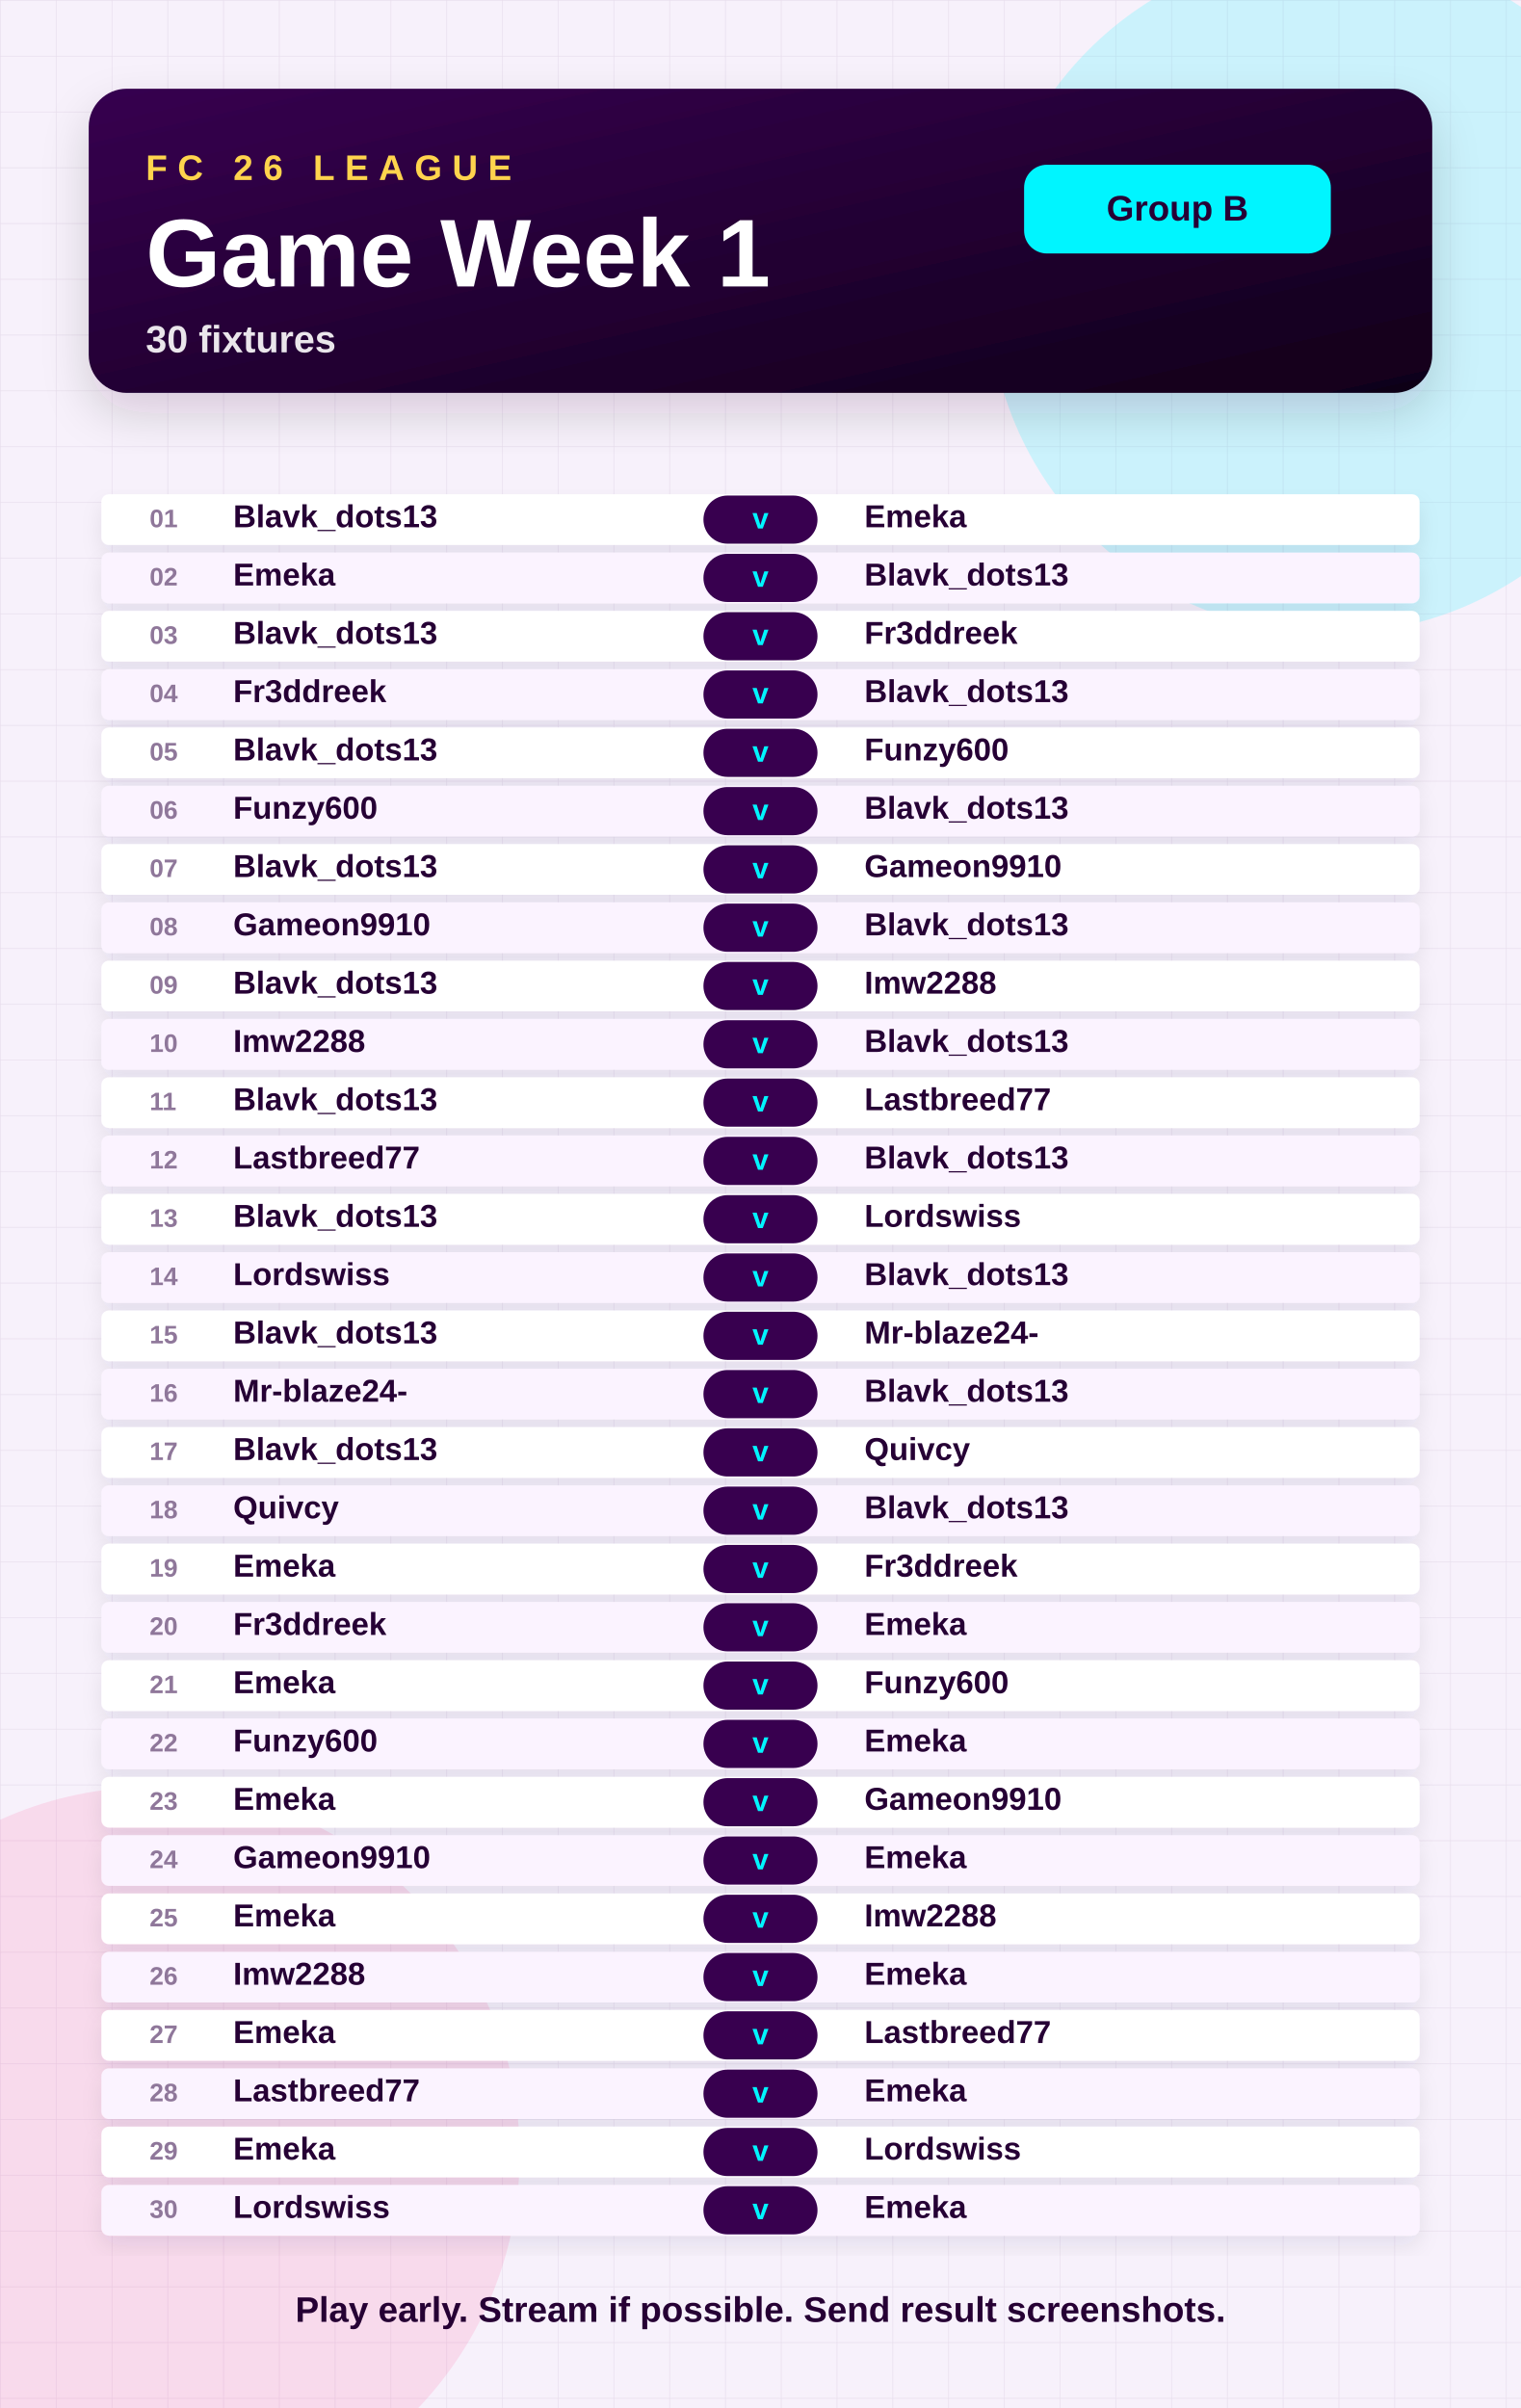
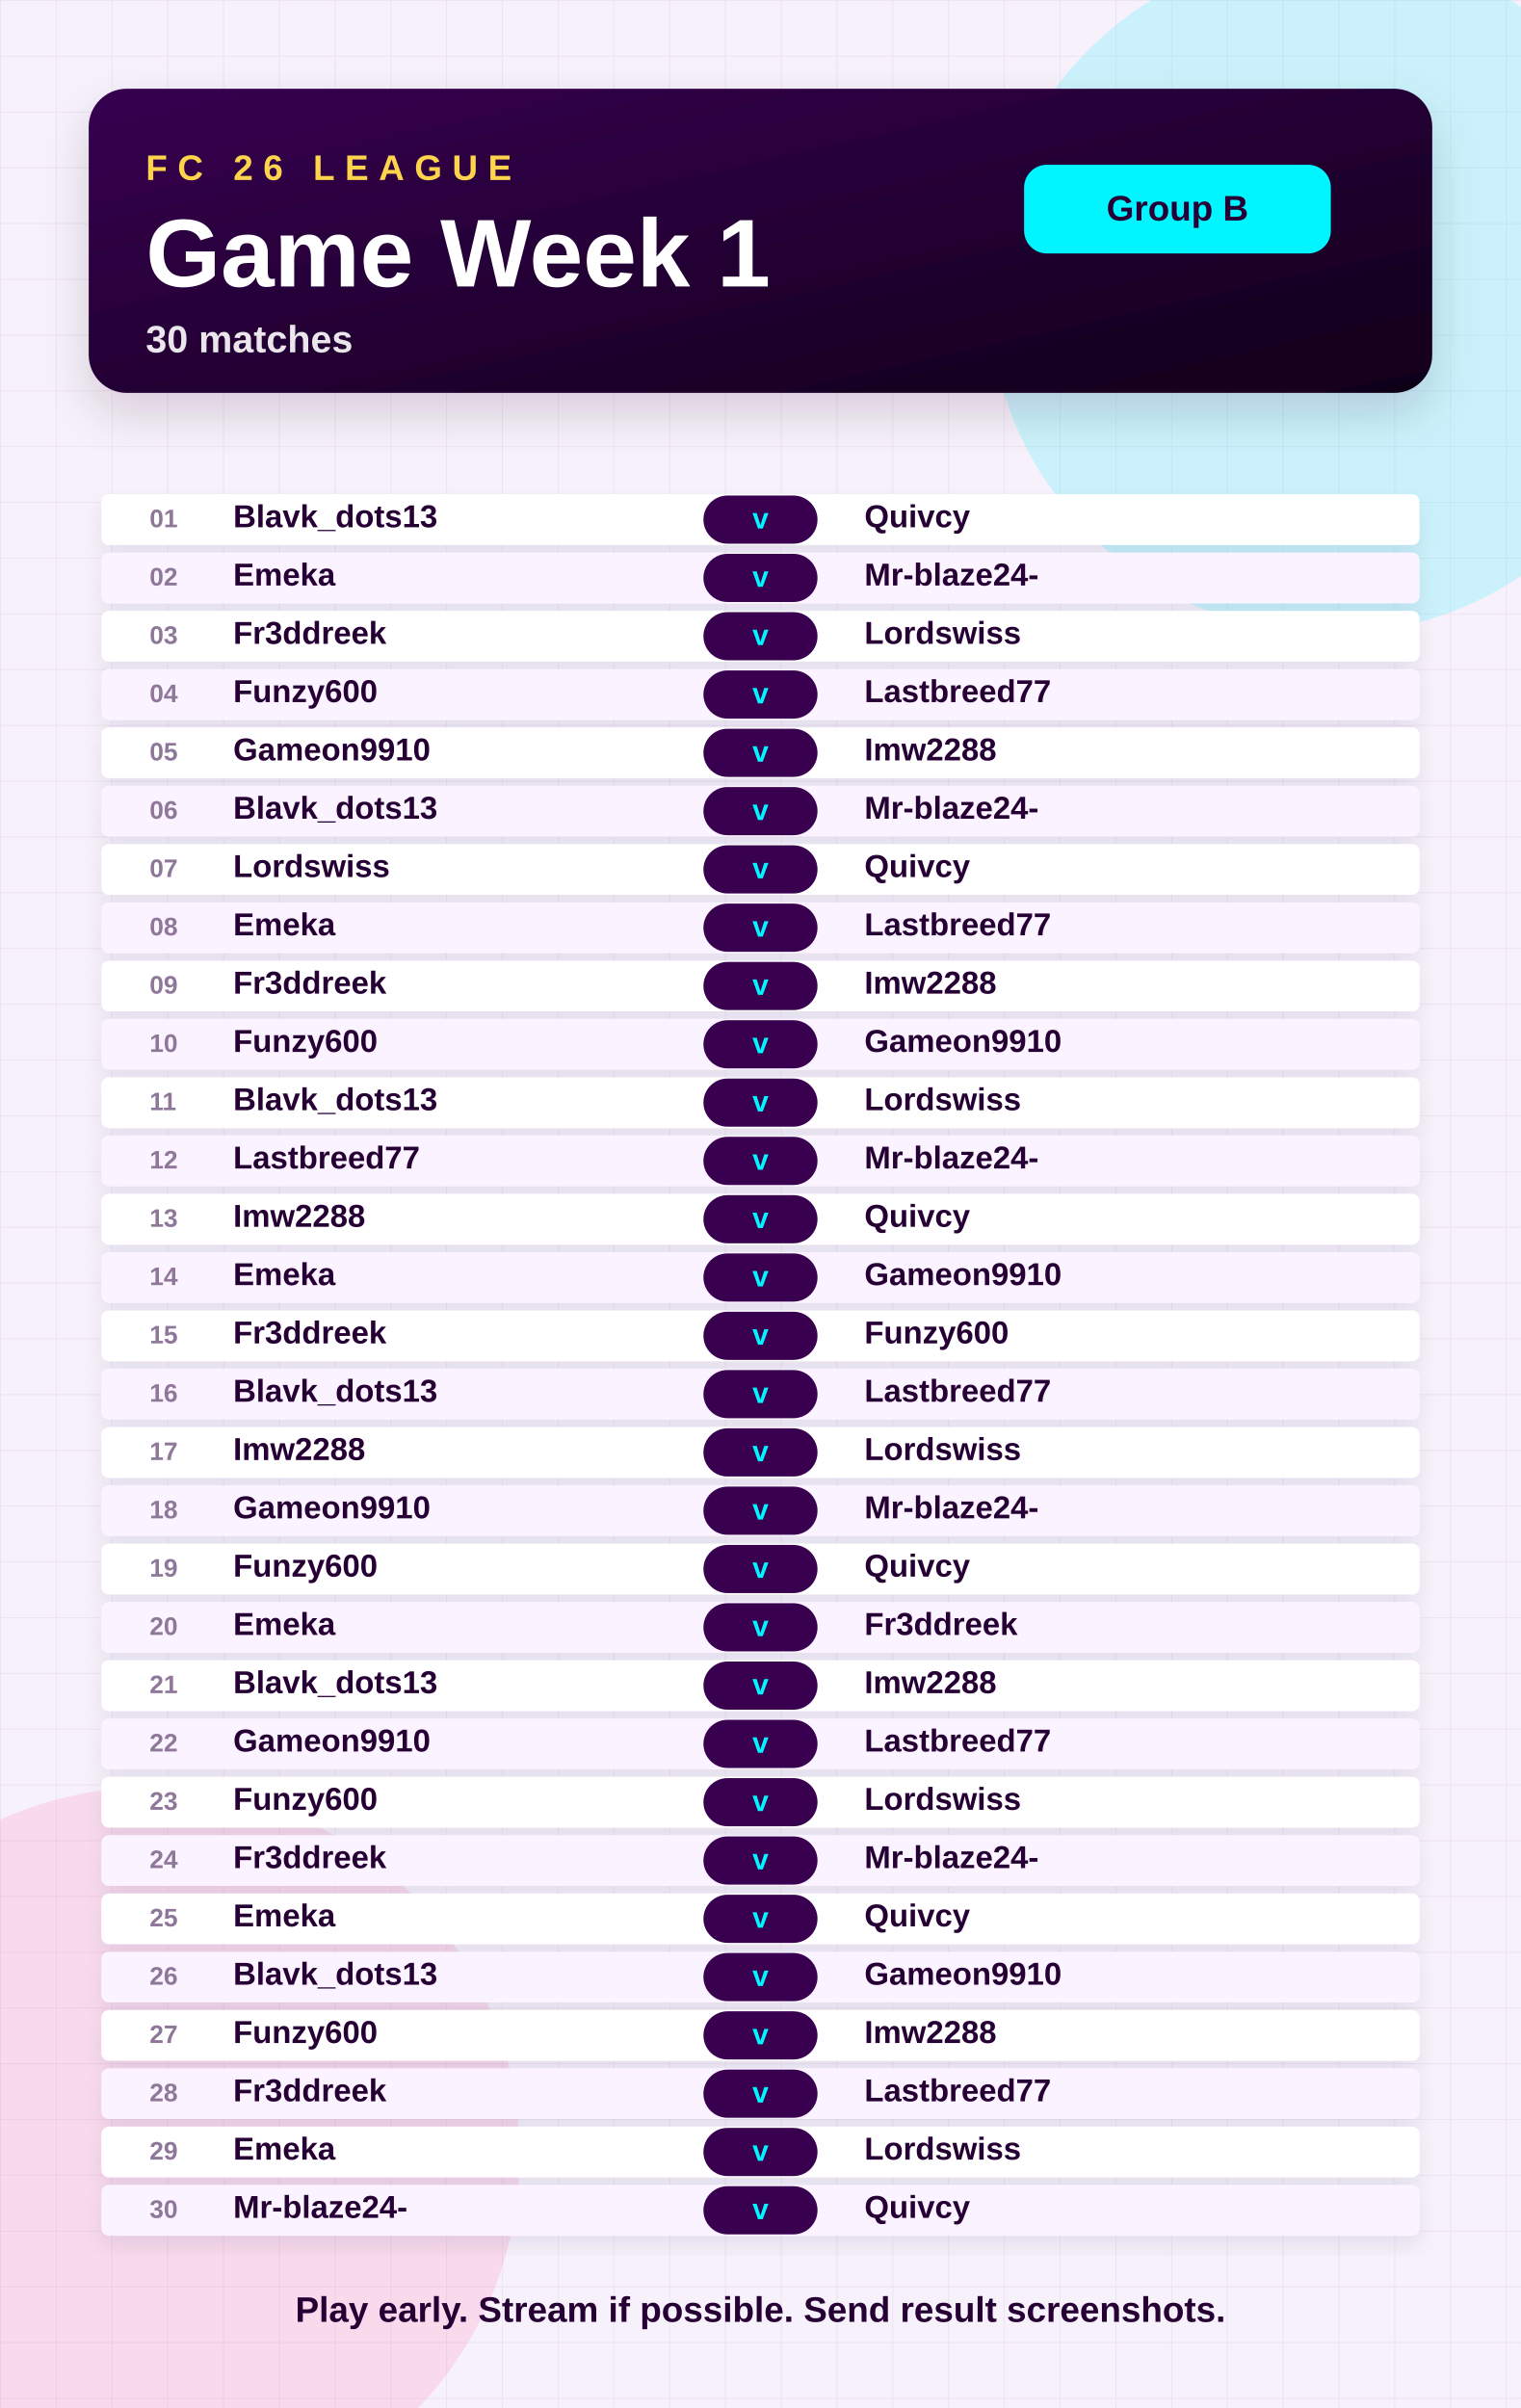
<svg xmlns="http://www.w3.org/2000/svg" width="1200" height="1900" viewBox="0 0 1200 1900" role="img" aria-labelledby="title desc">
  <defs>
    <pattern id="grid" width="44" height="44" patternUnits="userSpaceOnUse">
      <path d="M 44 0 L 0 0 0 44" fill="none" stroke="#370050" stroke-opacity="0.08" stroke-width="1" />
    </pattern>
    <linearGradient id="hero" x1="0" y1="0" x2="1" y2="1">
      <stop offset="0%" stop-color="#370050" />
      <stop offset="100%" stop-color="#100018" />
    </linearGradient>
    <filter id="shadow" x="-20%" y="-20%" width="140%" height="140%">
      <feDropShadow dx="0" dy="16" stdDeviation="18" flood-color="#260034" flood-opacity="0.16" />
    </filter>
    <filter id="rowShadow" x="-5%" y="-30%" width="110%" height="170%">
      <feDropShadow dx="0" dy="8" stdDeviation="8" flood-color="#260034" flood-opacity="0.08" />
    </filter>
    <style>
      .eyebrow { font: 900 28px Arial, Helvetica, sans-serif; letter-spacing: 8px; fill: #ffd44d; }
      .title { font: 900 76px Arial, Helvetica, sans-serif; fill: #ffffff; }
      .subtitle { font: 900 30px Arial, Helvetica, sans-serif; fill: #ffffff; opacity: 0.9; }
      .badge { font: 900 28px Arial, Helvetica, sans-serif; fill: #260034; }
      .rowNumber { font: 900 20px Arial, Helvetica, sans-serif; fill: #8f779a; }
      .team { font: 900 25px Arial, Helvetica, sans-serif; fill: #260034; }
      .home { text-anchor: start; }
      .vPill { font: 900 23px Arial, Helvetica, sans-serif; fill: #04f5ff; }
      .footer { font: 900 28px Arial, Helvetica, sans-serif; fill: #260034; }
    </style>
  </defs>
  <rect width="1200" height="1900" fill="#f7f1fb" />
  <rect width="1200" height="1900" fill="url(#grid)" />
  <circle cx="1050" cy="230" r="270" fill="#04f5ff" opacity="0.18" />
  <circle cx="120" cy="1700" r="290" fill="#ff2882" opacity="0.12" />
  <g filter="url(#shadow)">
    <rect x="70" y="70" width="1060" height="240" rx="30" fill="url(#hero)" />
    <text x="115" y="142" class="eyebrow">FC 26 LEAGUE</text>
    <text x="115" y="226" class="title">Game Week 1</text>
    <rect x="808" y="130" width="242" height="70" rx="18" fill="#04f5ff" />
    <text x="929" y="174" text-anchor="middle" class="badge">Group B</text>
-     <text x="115" y="278" class="subtitle">30 fixtures</text>
+     <text x="115" y="278" class="subtitle">30 matches</text>
  </g>
  <g>
    <g filter="url(#rowShadow)">
      <rect x="80" y="390" width="1040" height="40" rx="6" fill="#ffffff" />
      <text x="118" y="416" class="rowNumber">01</text>
      <text x="184" y="416" class="team home">Blavk_dots13</text>
      <rect x="555" y="391" width="90" height="38" rx="19" fill="#370050" />
      <text x="600" y="417" text-anchor="middle" class="vPill">v</text>
-       <text x="682" y="416" class="team">Emeka</text>
+       <text x="682" y="416" class="team">Quivcy</text>
    </g>
    <g filter="url(#rowShadow)">
      <rect x="80" y="436" width="1040" height="40" rx="6" fill="#fbf3ff" />
      <text x="118" y="462" class="rowNumber">02</text>
      <text x="184" y="462" class="team home">Emeka</text>
      <rect x="555" y="437" width="90" height="38" rx="19" fill="#370050" />
      <text x="600" y="463" text-anchor="middle" class="vPill">v</text>
-       <text x="682" y="462" class="team">Blavk_dots13</text>
+       <text x="682" y="462" class="team">Mr-blaze24-</text>
    </g>
    <g filter="url(#rowShadow)">
      <rect x="80" y="482" width="1040" height="40" rx="6" fill="#ffffff" />
      <text x="118" y="508" class="rowNumber">03</text>
-       <text x="184" y="508" class="team home">Blavk_dots13</text>
+       <text x="184" y="508" class="team home">Fr3ddreek</text>
      <rect x="555" y="483" width="90" height="38" rx="19" fill="#370050" />
      <text x="600" y="509" text-anchor="middle" class="vPill">v</text>
-       <text x="682" y="508" class="team">Fr3ddreek</text>
+       <text x="682" y="508" class="team">Lordswiss</text>
    </g>
    <g filter="url(#rowShadow)">
      <rect x="80" y="528" width="1040" height="40" rx="6" fill="#fbf3ff" />
      <text x="118" y="554" class="rowNumber">04</text>
-       <text x="184" y="554" class="team home">Fr3ddreek</text>
+       <text x="184" y="554" class="team home">Funzy600</text>
      <rect x="555" y="529" width="90" height="38" rx="19" fill="#370050" />
      <text x="600" y="555" text-anchor="middle" class="vPill">v</text>
-       <text x="682" y="554" class="team">Blavk_dots13</text>
+       <text x="682" y="554" class="team">Lastbreed77</text>
    </g>
    <g filter="url(#rowShadow)">
      <rect x="80" y="574" width="1040" height="40" rx="6" fill="#ffffff" />
      <text x="118" y="600" class="rowNumber">05</text>
-       <text x="184" y="600" class="team home">Blavk_dots13</text>
+       <text x="184" y="600" class="team home">Gameon9910</text>
      <rect x="555" y="575" width="90" height="38" rx="19" fill="#370050" />
      <text x="600" y="601" text-anchor="middle" class="vPill">v</text>
-       <text x="682" y="600" class="team">Funzy600</text>
+       <text x="682" y="600" class="team">Imw2288</text>
    </g>
    <g filter="url(#rowShadow)">
      <rect x="80" y="620" width="1040" height="40" rx="6" fill="#fbf3ff" />
      <text x="118" y="646" class="rowNumber">06</text>
-       <text x="184" y="646" class="team home">Funzy600</text>
+       <text x="184" y="646" class="team home">Blavk_dots13</text>
      <rect x="555" y="621" width="90" height="38" rx="19" fill="#370050" />
      <text x="600" y="647" text-anchor="middle" class="vPill">v</text>
-       <text x="682" y="646" class="team">Blavk_dots13</text>
+       <text x="682" y="646" class="team">Mr-blaze24-</text>
    </g>
    <g filter="url(#rowShadow)">
      <rect x="80" y="666" width="1040" height="40" rx="6" fill="#ffffff" />
      <text x="118" y="692" class="rowNumber">07</text>
-       <text x="184" y="692" class="team home">Blavk_dots13</text>
+       <text x="184" y="692" class="team home">Lordswiss</text>
      <rect x="555" y="667" width="90" height="38" rx="19" fill="#370050" />
      <text x="600" y="693" text-anchor="middle" class="vPill">v</text>
-       <text x="682" y="692" class="team">Gameon9910</text>
+       <text x="682" y="692" class="team">Quivcy</text>
    </g>
    <g filter="url(#rowShadow)">
      <rect x="80" y="712" width="1040" height="40" rx="6" fill="#fbf3ff" />
      <text x="118" y="738" class="rowNumber">08</text>
-       <text x="184" y="738" class="team home">Gameon9910</text>
+       <text x="184" y="738" class="team home">Emeka</text>
      <rect x="555" y="713" width="90" height="38" rx="19" fill="#370050" />
      <text x="600" y="739" text-anchor="middle" class="vPill">v</text>
-       <text x="682" y="738" class="team">Blavk_dots13</text>
+       <text x="682" y="738" class="team">Lastbreed77</text>
    </g>
    <g filter="url(#rowShadow)">
      <rect x="80" y="758" width="1040" height="40" rx="6" fill="#ffffff" />
      <text x="118" y="784" class="rowNumber">09</text>
-       <text x="184" y="784" class="team home">Blavk_dots13</text>
+       <text x="184" y="784" class="team home">Fr3ddreek</text>
      <rect x="555" y="759" width="90" height="38" rx="19" fill="#370050" />
      <text x="600" y="785" text-anchor="middle" class="vPill">v</text>
      <text x="682" y="784" class="team">Imw2288</text>
    </g>
    <g filter="url(#rowShadow)">
      <rect x="80" y="804" width="1040" height="40" rx="6" fill="#fbf3ff" />
      <text x="118" y="830" class="rowNumber">10</text>
-       <text x="184" y="830" class="team home">Imw2288</text>
+       <text x="184" y="830" class="team home">Funzy600</text>
      <rect x="555" y="805" width="90" height="38" rx="19" fill="#370050" />
      <text x="600" y="831" text-anchor="middle" class="vPill">v</text>
-       <text x="682" y="830" class="team">Blavk_dots13</text>
+       <text x="682" y="830" class="team">Gameon9910</text>
    </g>
    <g filter="url(#rowShadow)">
      <rect x="80" y="850" width="1040" height="40" rx="6" fill="#ffffff" />
      <text x="118" y="876" class="rowNumber">11</text>
      <text x="184" y="876" class="team home">Blavk_dots13</text>
      <rect x="555" y="851" width="90" height="38" rx="19" fill="#370050" />
      <text x="600" y="877" text-anchor="middle" class="vPill">v</text>
-       <text x="682" y="876" class="team">Lastbreed77</text>
+       <text x="682" y="876" class="team">Lordswiss</text>
    </g>
    <g filter="url(#rowShadow)">
      <rect x="80" y="896" width="1040" height="40" rx="6" fill="#fbf3ff" />
      <text x="118" y="922" class="rowNumber">12</text>
      <text x="184" y="922" class="team home">Lastbreed77</text>
      <rect x="555" y="897" width="90" height="38" rx="19" fill="#370050" />
      <text x="600" y="923" text-anchor="middle" class="vPill">v</text>
-       <text x="682" y="922" class="team">Blavk_dots13</text>
+       <text x="682" y="922" class="team">Mr-blaze24-</text>
    </g>
    <g filter="url(#rowShadow)">
      <rect x="80" y="942" width="1040" height="40" rx="6" fill="#ffffff" />
      <text x="118" y="968" class="rowNumber">13</text>
-       <text x="184" y="968" class="team home">Blavk_dots13</text>
+       <text x="184" y="968" class="team home">Imw2288</text>
      <rect x="555" y="943" width="90" height="38" rx="19" fill="#370050" />
      <text x="600" y="969" text-anchor="middle" class="vPill">v</text>
-       <text x="682" y="968" class="team">Lordswiss</text>
+       <text x="682" y="968" class="team">Quivcy</text>
    </g>
    <g filter="url(#rowShadow)">
      <rect x="80" y="988" width="1040" height="40" rx="6" fill="#fbf3ff" />
      <text x="118" y="1014" class="rowNumber">14</text>
-       <text x="184" y="1014" class="team home">Lordswiss</text>
+       <text x="184" y="1014" class="team home">Emeka</text>
      <rect x="555" y="989" width="90" height="38" rx="19" fill="#370050" />
      <text x="600" y="1015" text-anchor="middle" class="vPill">v</text>
-       <text x="682" y="1014" class="team">Blavk_dots13</text>
+       <text x="682" y="1014" class="team">Gameon9910</text>
    </g>
    <g filter="url(#rowShadow)">
      <rect x="80" y="1034" width="1040" height="40" rx="6" fill="#ffffff" />
      <text x="118" y="1060" class="rowNumber">15</text>
-       <text x="184" y="1060" class="team home">Blavk_dots13</text>
+       <text x="184" y="1060" class="team home">Fr3ddreek</text>
      <rect x="555" y="1035" width="90" height="38" rx="19" fill="#370050" />
      <text x="600" y="1061" text-anchor="middle" class="vPill">v</text>
-       <text x="682" y="1060" class="team">Mr-blaze24-</text>
+       <text x="682" y="1060" class="team">Funzy600</text>
    </g>
    <g filter="url(#rowShadow)">
      <rect x="80" y="1080" width="1040" height="40" rx="6" fill="#fbf3ff" />
      <text x="118" y="1106" class="rowNumber">16</text>
-       <text x="184" y="1106" class="team home">Mr-blaze24-</text>
+       <text x="184" y="1106" class="team home">Blavk_dots13</text>
      <rect x="555" y="1081" width="90" height="38" rx="19" fill="#370050" />
      <text x="600" y="1107" text-anchor="middle" class="vPill">v</text>
-       <text x="682" y="1106" class="team">Blavk_dots13</text>
+       <text x="682" y="1106" class="team">Lastbreed77</text>
    </g>
    <g filter="url(#rowShadow)">
      <rect x="80" y="1126" width="1040" height="40" rx="6" fill="#ffffff" />
      <text x="118" y="1152" class="rowNumber">17</text>
-       <text x="184" y="1152" class="team home">Blavk_dots13</text>
+       <text x="184" y="1152" class="team home">Imw2288</text>
      <rect x="555" y="1127" width="90" height="38" rx="19" fill="#370050" />
      <text x="600" y="1153" text-anchor="middle" class="vPill">v</text>
-       <text x="682" y="1152" class="team">Quivcy</text>
+       <text x="682" y="1152" class="team">Lordswiss</text>
    </g>
    <g filter="url(#rowShadow)">
      <rect x="80" y="1172" width="1040" height="40" rx="6" fill="#fbf3ff" />
      <text x="118" y="1198" class="rowNumber">18</text>
-       <text x="184" y="1198" class="team home">Quivcy</text>
+       <text x="184" y="1198" class="team home">Gameon9910</text>
      <rect x="555" y="1173" width="90" height="38" rx="19" fill="#370050" />
      <text x="600" y="1199" text-anchor="middle" class="vPill">v</text>
-       <text x="682" y="1198" class="team">Blavk_dots13</text>
+       <text x="682" y="1198" class="team">Mr-blaze24-</text>
    </g>
    <g filter="url(#rowShadow)">
      <rect x="80" y="1218" width="1040" height="40" rx="6" fill="#ffffff" />
      <text x="118" y="1244" class="rowNumber">19</text>
-       <text x="184" y="1244" class="team home">Emeka</text>
+       <text x="184" y="1244" class="team home">Funzy600</text>
      <rect x="555" y="1219" width="90" height="38" rx="19" fill="#370050" />
      <text x="600" y="1245" text-anchor="middle" class="vPill">v</text>
-       <text x="682" y="1244" class="team">Fr3ddreek</text>
+       <text x="682" y="1244" class="team">Quivcy</text>
    </g>
    <g filter="url(#rowShadow)">
      <rect x="80" y="1264" width="1040" height="40" rx="6" fill="#fbf3ff" />
      <text x="118" y="1290" class="rowNumber">20</text>
-       <text x="184" y="1290" class="team home">Fr3ddreek</text>
+       <text x="184" y="1290" class="team home">Emeka</text>
      <rect x="555" y="1265" width="90" height="38" rx="19" fill="#370050" />
      <text x="600" y="1291" text-anchor="middle" class="vPill">v</text>
-       <text x="682" y="1290" class="team">Emeka</text>
+       <text x="682" y="1290" class="team">Fr3ddreek</text>
    </g>
    <g filter="url(#rowShadow)">
      <rect x="80" y="1310" width="1040" height="40" rx="6" fill="#ffffff" />
      <text x="118" y="1336" class="rowNumber">21</text>
-       <text x="184" y="1336" class="team home">Emeka</text>
+       <text x="184" y="1336" class="team home">Blavk_dots13</text>
      <rect x="555" y="1311" width="90" height="38" rx="19" fill="#370050" />
      <text x="600" y="1337" text-anchor="middle" class="vPill">v</text>
-       <text x="682" y="1336" class="team">Funzy600</text>
+       <text x="682" y="1336" class="team">Imw2288</text>
    </g>
    <g filter="url(#rowShadow)">
      <rect x="80" y="1356" width="1040" height="40" rx="6" fill="#fbf3ff" />
      <text x="118" y="1382" class="rowNumber">22</text>
-       <text x="184" y="1382" class="team home">Funzy600</text>
+       <text x="184" y="1382" class="team home">Gameon9910</text>
      <rect x="555" y="1357" width="90" height="38" rx="19" fill="#370050" />
      <text x="600" y="1383" text-anchor="middle" class="vPill">v</text>
-       <text x="682" y="1382" class="team">Emeka</text>
+       <text x="682" y="1382" class="team">Lastbreed77</text>
    </g>
    <g filter="url(#rowShadow)">
      <rect x="80" y="1402" width="1040" height="40" rx="6" fill="#ffffff" />
      <text x="118" y="1428" class="rowNumber">23</text>
-       <text x="184" y="1428" class="team home">Emeka</text>
+       <text x="184" y="1428" class="team home">Funzy600</text>
      <rect x="555" y="1403" width="90" height="38" rx="19" fill="#370050" />
      <text x="600" y="1429" text-anchor="middle" class="vPill">v</text>
-       <text x="682" y="1428" class="team">Gameon9910</text>
+       <text x="682" y="1428" class="team">Lordswiss</text>
    </g>
    <g filter="url(#rowShadow)">
      <rect x="80" y="1448" width="1040" height="40" rx="6" fill="#fbf3ff" />
      <text x="118" y="1474" class="rowNumber">24</text>
-       <text x="184" y="1474" class="team home">Gameon9910</text>
+       <text x="184" y="1474" class="team home">Fr3ddreek</text>
      <rect x="555" y="1449" width="90" height="38" rx="19" fill="#370050" />
      <text x="600" y="1475" text-anchor="middle" class="vPill">v</text>
-       <text x="682" y="1474" class="team">Emeka</text>
+       <text x="682" y="1474" class="team">Mr-blaze24-</text>
    </g>
    <g filter="url(#rowShadow)">
      <rect x="80" y="1494" width="1040" height="40" rx="6" fill="#ffffff" />
      <text x="118" y="1520" class="rowNumber">25</text>
      <text x="184" y="1520" class="team home">Emeka</text>
      <rect x="555" y="1495" width="90" height="38" rx="19" fill="#370050" />
      <text x="600" y="1521" text-anchor="middle" class="vPill">v</text>
-       <text x="682" y="1520" class="team">Imw2288</text>
+       <text x="682" y="1520" class="team">Quivcy</text>
    </g>
    <g filter="url(#rowShadow)">
      <rect x="80" y="1540" width="1040" height="40" rx="6" fill="#fbf3ff" />
      <text x="118" y="1566" class="rowNumber">26</text>
-       <text x="184" y="1566" class="team home">Imw2288</text>
+       <text x="184" y="1566" class="team home">Blavk_dots13</text>
      <rect x="555" y="1541" width="90" height="38" rx="19" fill="#370050" />
      <text x="600" y="1567" text-anchor="middle" class="vPill">v</text>
-       <text x="682" y="1566" class="team">Emeka</text>
+       <text x="682" y="1566" class="team">Gameon9910</text>
    </g>
    <g filter="url(#rowShadow)">
      <rect x="80" y="1586" width="1040" height="40" rx="6" fill="#ffffff" />
      <text x="118" y="1612" class="rowNumber">27</text>
-       <text x="184" y="1612" class="team home">Emeka</text>
+       <text x="184" y="1612" class="team home">Funzy600</text>
      <rect x="555" y="1587" width="90" height="38" rx="19" fill="#370050" />
      <text x="600" y="1613" text-anchor="middle" class="vPill">v</text>
-       <text x="682" y="1612" class="team">Lastbreed77</text>
+       <text x="682" y="1612" class="team">Imw2288</text>
    </g>
    <g filter="url(#rowShadow)">
      <rect x="80" y="1632" width="1040" height="40" rx="6" fill="#fbf3ff" />
      <text x="118" y="1658" class="rowNumber">28</text>
-       <text x="184" y="1658" class="team home">Lastbreed77</text>
+       <text x="184" y="1658" class="team home">Fr3ddreek</text>
      <rect x="555" y="1633" width="90" height="38" rx="19" fill="#370050" />
      <text x="600" y="1659" text-anchor="middle" class="vPill">v</text>
-       <text x="682" y="1658" class="team">Emeka</text>
+       <text x="682" y="1658" class="team">Lastbreed77</text>
    </g>
    <g filter="url(#rowShadow)">
      <rect x="80" y="1678" width="1040" height="40" rx="6" fill="#ffffff" />
      <text x="118" y="1704" class="rowNumber">29</text>
      <text x="184" y="1704" class="team home">Emeka</text>
      <rect x="555" y="1679" width="90" height="38" rx="19" fill="#370050" />
      <text x="600" y="1705" text-anchor="middle" class="vPill">v</text>
      <text x="682" y="1704" class="team">Lordswiss</text>
    </g>
    <g filter="url(#rowShadow)">
      <rect x="80" y="1724" width="1040" height="40" rx="6" fill="#fbf3ff" />
      <text x="118" y="1750" class="rowNumber">30</text>
-       <text x="184" y="1750" class="team home">Lordswiss</text>
+       <text x="184" y="1750" class="team home">Mr-blaze24-</text>
      <rect x="555" y="1725" width="90" height="38" rx="19" fill="#370050" />
      <text x="600" y="1751" text-anchor="middle" class="vPill">v</text>
-       <text x="682" y="1750" class="team">Emeka</text>
+       <text x="682" y="1750" class="team">Quivcy</text>
    </g>
  </g>
  <text x="600" y="1832" text-anchor="middle" class="footer">Play early. Stream if possible. Send result screenshots.</text>
</svg>
